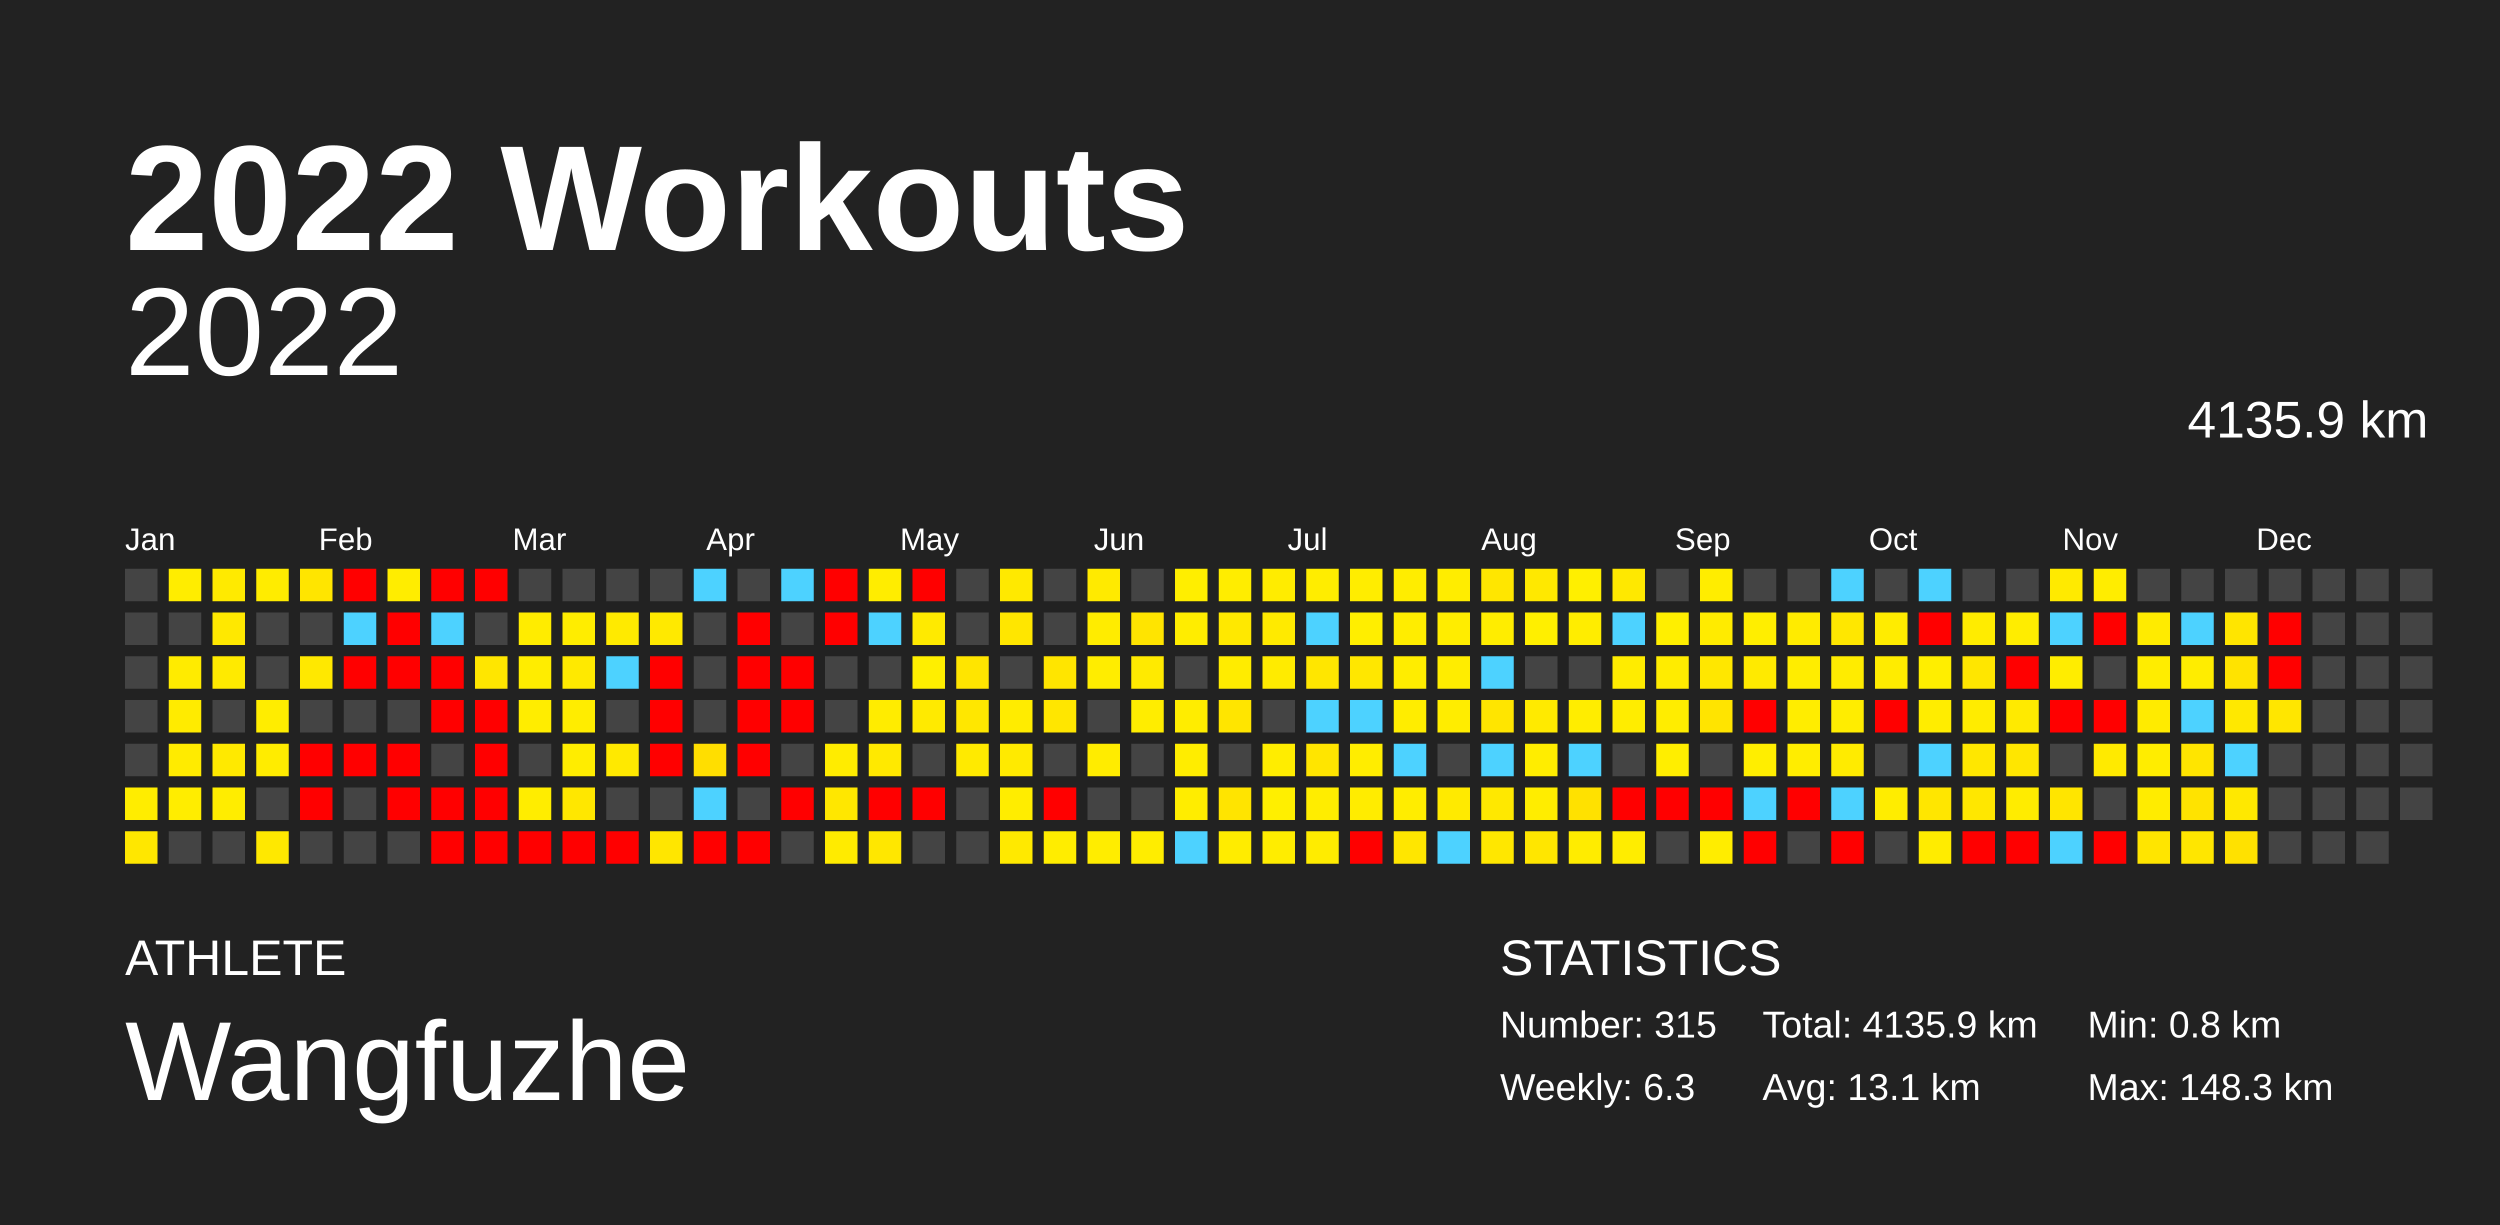
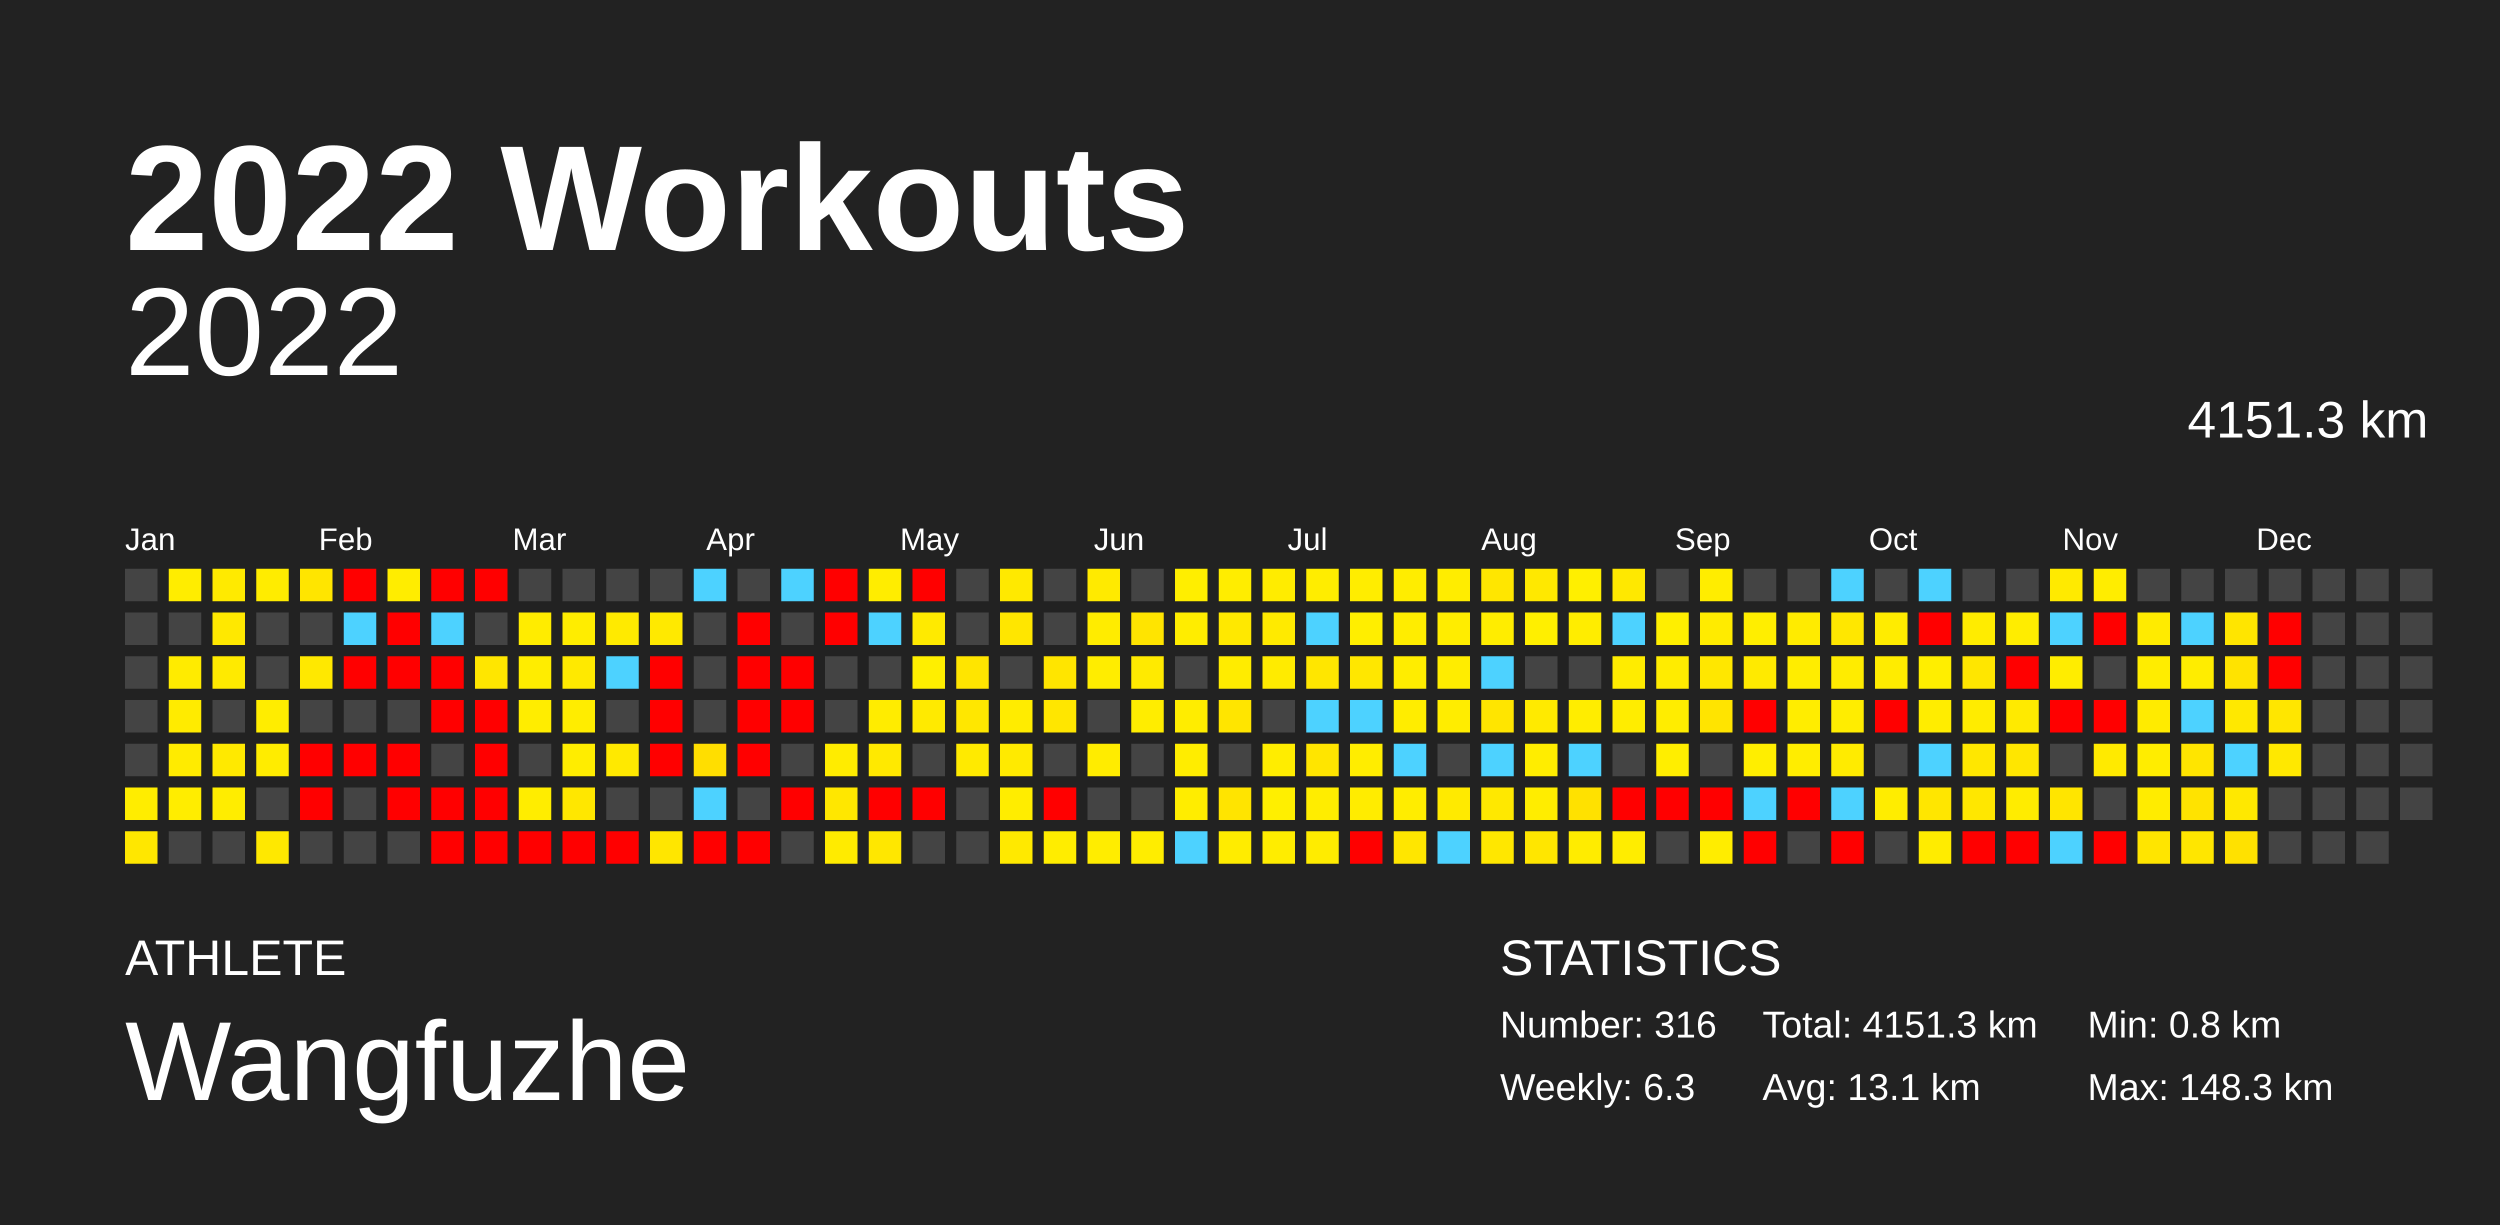
<svg xmlns="http://www.w3.org/2000/svg" baseProfile="full" height="98mm" version="1.1" viewBox="0,0,200,98" width="200mm">
  <defs />
  <rect fill="#222222" height="98" width="200" x="0" y="0" />
  <text fill="#FFFFFF" style="font-size:12px; font-family:Arial; font-weight:bold;" x="10" y="20">2022 Workouts</text>
  <text fill="#FFFFFF" style="font-size:4px; font-family:Arial" x="10" y="78">ATHLETE</text>
  <text fill="#FFFFFF" style="font-size:9px; font-family:Arial" x="10" y="88">Wangfuzhe</text>
  <text fill="#FFFFFF" style="font-size:4px; font-family:Arial" x="120" y="78">STATISTICS</text>
-   <text fill="#FFFFFF" style="font-size:3px; font-family:Arial" x="120" y="83">Number: 315</text>
+   <text fill="#FFFFFF" style="font-size:3px; font-family:Arial" x="120" y="83">Number: 316</text>
  <text fill="#FFFFFF" style="font-size:3px; font-family:Arial" x="120" y="88">Weekly: 6.3</text>
-   <text fill="#FFFFFF" style="font-size:3px; font-family:Arial" x="141" y="83">Total: 4135.9 km</text>
+   <text fill="#FFFFFF" style="font-size:3px; font-family:Arial" x="141" y="83">Total: 4151.3 km</text>
  <text fill="#FFFFFF" style="font-size:3px; font-family:Arial" x="141" y="88">Avg: 13.1 km</text>
  <text fill="#FFFFFF" style="font-size:3px; font-family:Arial" x="167" y="83">Min: 0.8 km</text>
  <text fill="#FFFFFF" style="font-size:3px; font-family:Arial" x="167" y="88">Max: 148.3 km</text>
  <text alignment-baseline="hanging" fill="#FFFFFF" style="font-size:10.0px; font-family:Arial;" x="10" y="30">2022</text>
-   <text alignment-baseline="hanging" fill="#FFFFFF" style="font-size:4.125px; font-family:Arial;" x="175" y="35">4135.9 km</text>
+   <text alignment-baseline="hanging" fill="#FFFFFF" style="font-size:4.125px; font-family:Arial;" x="175" y="35">4151.3 km</text>
  <text fill="#FFFFFF" style="font-size:2.5px; font-family:Arial" x="10.0" y="44">Jan</text>
  <text fill="#FFFFFF" style="font-size:2.5px; font-family:Arial" x="25.5" y="44">Feb</text>
  <text fill="#FFFFFF" style="font-size:2.5px; font-family:Arial" x="41.0" y="44">Mar</text>
  <text fill="#FFFFFF" style="font-size:2.5px; font-family:Arial" x="56.5" y="44">Apr</text>
  <text fill="#FFFFFF" style="font-size:2.5px; font-family:Arial" x="72.0" y="44">May</text>
  <text fill="#FFFFFF" style="font-size:2.5px; font-family:Arial" x="87.5" y="44">Jun</text>
  <text fill="#FFFFFF" style="font-size:2.5px; font-family:Arial" x="103.0" y="44">Jul</text>
  <text fill="#FFFFFF" style="font-size:2.5px; font-family:Arial" x="118.5" y="44">Aug</text>
  <text fill="#FFFFFF" style="font-size:2.5px; font-family:Arial" x="134.0" y="44">Sep</text>
  <text fill="#FFFFFF" style="font-size:2.5px; font-family:Arial" x="149.5" y="44">Oct</text>
  <text fill="#FFFFFF" style="font-size:2.5px; font-family:Arial" x="165.0" y="44">Nov</text>
  <text fill="#FFFFFF" style="font-size:2.5px; font-family:Arial" x="180.5" y="44">Dec</text>
  <rect fill="#444444" height="2.6" width="2.6" x="10.0" y="45.5" />
  <rect fill="#444444" height="2.6" width="2.6" x="10.0" y="49.0" />
  <rect fill="#444444" height="2.6" width="2.6" x="10.0" y="52.5" />
  <rect fill="#444444" height="2.6" width="2.6" x="10.0" y="56.0" />
  <rect fill="#444444" height="2.6" width="2.6" x="10.0" y="59.5" />
  <rect fill="#ffed00" height="2.6" width="2.6" x="10.0" y="63.0" />
  <rect fill="#ffe700" height="2.6" width="2.6" x="10.0" y="66.5" />
  <rect fill="#ffed00" height="2.6" width="2.6" x="13.5" y="45.5" />
  <rect fill="#444444" height="2.6" width="2.6" x="13.5" y="49.0" />
  <rect fill="#ffeb00" height="2.6" width="2.6" x="13.5" y="52.5" />
  <rect fill="#ffeb00" height="2.6" width="2.6" x="13.5" y="56.0" />
  <rect fill="#ffeb00" height="2.6" width="2.6" x="13.5" y="59.5" />
  <rect fill="#ffed00" height="2.6" width="2.6" x="13.5" y="63.0" />
  <rect fill="#444444" height="2.6" width="2.6" x="13.5" y="66.5" />
  <rect fill="#ffea00" height="2.6" width="2.6" x="17.0" y="45.5" />
  <rect fill="#ffe800" height="2.6" width="2.6" x="17.0" y="49.0" />
  <rect fill="#ffea00" height="2.6" width="2.6" x="17.0" y="52.5" />
  <rect fill="#444444" height="2.6" width="2.6" x="17.0" y="56.0" />
  <rect fill="#ffe900" height="2.6" width="2.6" x="17.0" y="59.5" />
  <rect fill="#ffed00" height="2.6" width="2.6" x="17.0" y="63.0" />
  <rect fill="#444444" height="2.6" width="2.6" x="17.0" y="66.5" />
  <rect fill="#ffec00" height="2.6" width="2.6" x="20.5" y="45.5" />
  <rect fill="#444444" height="2.6" width="2.6" x="20.5" y="49.0" />
  <rect fill="#444444" height="2.6" width="2.6" x="20.5" y="52.5" />
  <rect fill="#ffed00" height="2.6" width="2.6" x="20.5" y="56.0" />
  <rect fill="#ffec00" height="2.6" width="2.6" x="20.5" y="59.5" />
  <rect fill="#444444" height="2.6" width="2.6" x="20.5" y="63.0" />
  <rect fill="#ffe800" height="2.6" width="2.6" x="20.5" y="66.5" />
  <rect fill="#ffe500" height="2.6" width="2.6" x="24.0" y="45.5" />
  <rect fill="#444444" height="2.6" width="2.6" x="24.0" y="49.0" />
  <rect fill="#ffe800" height="2.6" width="2.6" x="24.0" y="52.5" />
  <rect fill="#444444" height="2.6" width="2.6" x="24.0" y="56.0" />
  <rect fill="red" height="2.6" width="2.6" x="24.0" y="59.5" />
  <rect fill="red" height="2.6" width="2.6" x="24.0" y="63.0" />
  <rect fill="#444444" height="2.6" width="2.6" x="24.0" y="66.5" />
  <rect fill="red" height="2.6" width="2.6" x="27.5" y="45.5" />
  <rect fill="#4dd2ff" height="2.6" width="2.6" x="27.5" y="49.0" />
  <rect fill="red" height="2.6" width="2.6" x="27.5" y="52.5" />
  <rect fill="#444444" height="2.6" width="2.6" x="27.5" y="56.0" />
  <rect fill="red" height="2.6" width="2.6" x="27.5" y="59.5" />
  <rect fill="#444444" height="2.6" width="2.6" x="27.5" y="63.0" />
  <rect fill="#444444" height="2.6" width="2.6" x="27.5" y="66.5" />
  <rect fill="#ffed00" height="2.6" width="2.6" x="31.0" y="45.5" />
  <rect fill="red" height="2.6" width="2.6" x="31.0" y="49.0" />
  <rect fill="red" height="2.6" width="2.6" x="31.0" y="52.5" />
  <rect fill="#444444" height="2.6" width="2.6" x="31.0" y="56.0" />
  <rect fill="red" height="2.6" width="2.6" x="31.0" y="59.5" />
  <rect fill="red" height="2.6" width="2.6" x="31.0" y="63.0" />
  <rect fill="#444444" height="2.6" width="2.6" x="31.0" y="66.5" />
  <rect fill="red" height="2.6" width="2.6" x="34.5" y="45.5" />
  <rect fill="#4dd2ff" height="2.6" width="2.6" x="34.5" y="49.0" />
  <rect fill="red" height="2.6" width="2.6" x="34.5" y="52.5" />
  <rect fill="red" height="2.6" width="2.6" x="34.5" y="56.0" />
  <rect fill="#444444" height="2.6" width="2.6" x="34.5" y="59.5" />
  <rect fill="red" height="2.6" width="2.6" x="34.5" y="63.0" />
  <rect fill="red" height="2.6" width="2.6" x="34.5" y="66.5" />
  <rect fill="red" height="2.6" width="2.6" x="38.0" y="45.5" />
  <rect fill="#444444" height="2.6" width="2.6" x="38.0" y="49.0" />
  <rect fill="#ffe600" height="2.6" width="2.6" x="38.0" y="52.5" />
  <rect fill="red" height="2.6" width="2.6" x="38.0" y="56.0" />
  <rect fill="red" height="2.6" width="2.6" x="38.0" y="59.5" />
  <rect fill="red" height="2.6" width="2.6" x="38.0" y="63.0" />
  <rect fill="red" height="2.6" width="2.6" x="38.0" y="66.5" />
  <rect fill="#444444" height="2.6" width="2.6" x="41.5" y="45.5" />
  <rect fill="#ffec00" height="2.6" width="2.6" x="41.5" y="49.0" />
  <rect fill="#ffed00" height="2.6" width="2.6" x="41.5" y="52.5" />
  <rect fill="#ffed00" height="2.6" width="2.6" x="41.5" y="56.0" />
  <rect fill="#444444" height="2.6" width="2.6" x="41.5" y="59.5" />
  <rect fill="#ffed00" height="2.6" width="2.6" x="41.5" y="63.0" />
  <rect fill="red" height="2.6" width="2.6" x="41.5" y="66.5" />
  <rect fill="#444444" height="2.6" width="2.6" x="45.0" y="45.5" />
  <rect fill="#ffed00" height="2.6" width="2.6" x="45.0" y="49.0" />
  <rect fill="#ffe900" height="2.6" width="2.6" x="45.0" y="52.5" />
  <rect fill="#ffed00" height="2.6" width="2.6" x="45.0" y="56.0" />
  <rect fill="#ffed00" height="2.6" width="2.6" x="45.0" y="59.5" />
  <rect fill="#ffe700" height="2.6" width="2.6" x="45.0" y="63.0" />
  <rect fill="red" height="2.6" width="2.6" x="45.0" y="66.5" />
  <rect fill="#444444" height="2.6" width="2.6" x="48.5" y="45.5" />
  <rect fill="#ffea00" height="2.6" width="2.6" x="48.5" y="49.0" />
  <rect fill="#4dd2ff" height="2.6" width="2.6" x="48.5" y="52.5" />
  <rect fill="#444444" height="2.6" width="2.6" x="48.5" y="56.0" />
  <rect fill="#ffe900" height="2.6" width="2.6" x="48.5" y="59.5" />
  <rect fill="#444444" height="2.6" width="2.6" x="48.5" y="63.0" />
  <rect fill="red" height="2.6" width="2.6" x="48.5" y="66.5" />
  <rect fill="#444444" height="2.6" width="2.6" x="52.0" y="45.5" />
  <rect fill="#ffe900" height="2.6" width="2.6" x="52.0" y="49.0" />
  <rect fill="red" height="2.6" width="2.6" x="52.0" y="52.5" />
  <rect fill="red" height="2.6" width="2.6" x="52.0" y="56.0" />
  <rect fill="red" height="2.6" width="2.6" x="52.0" y="59.5" />
  <rect fill="#444444" height="2.6" width="2.6" x="52.0" y="63.0" />
  <rect fill="#ffe600" height="2.6" width="2.6" x="52.0" y="66.5" />
  <rect fill="#4dd2ff" height="2.6" width="2.6" x="55.5" y="45.5" />
  <rect fill="#444444" height="2.6" width="2.6" x="55.5" y="49.0" />
  <rect fill="#444444" height="2.6" width="2.6" x="55.5" y="52.5" />
  <rect fill="#444444" height="2.6" width="2.6" x="55.5" y="56.0" />
  <rect fill="#ffde00" height="2.6" width="2.6" x="55.5" y="59.5" />
  <rect fill="#4dd2ff" height="2.6" width="2.6" x="55.5" y="63.0" />
  <rect fill="red" height="2.6" width="2.6" x="55.5" y="66.5" />
  <rect fill="#444444" height="2.6" width="2.6" x="59.0" y="45.5" />
  <rect fill="red" height="2.6" width="2.6" x="59.0" y="49.0" />
  <rect fill="red" height="2.6" width="2.6" x="59.0" y="52.5" />
  <rect fill="red" height="2.6" width="2.6" x="59.0" y="56.0" />
  <rect fill="red" height="2.6" width="2.6" x="59.0" y="59.5" />
  <rect fill="#444444" height="2.6" width="2.6" x="59.0" y="63.0" />
  <rect fill="red" height="2.6" width="2.6" x="59.0" y="66.5" />
  <rect fill="#4dd2ff" height="2.6" width="2.6" x="62.5" y="45.5" />
  <rect fill="#444444" height="2.6" width="2.6" x="62.5" y="49.0" />
  <rect fill="red" height="2.6" width="2.6" x="62.5" y="52.5" />
  <rect fill="red" height="2.6" width="2.6" x="62.5" y="56.0" />
  <rect fill="#444444" height="2.6" width="2.6" x="62.5" y="59.5" />
  <rect fill="red" height="2.6" width="2.6" x="62.5" y="63.0" />
  <rect fill="#444444" height="2.6" width="2.6" x="62.5" y="66.5" />
  <rect fill="red" height="2.6" width="2.6" x="66.0" y="45.5" />
  <rect fill="red" height="2.6" width="2.6" x="66.0" y="49.0" />
  <rect fill="#444444" height="2.6" width="2.6" x="66.0" y="52.5" />
  <rect fill="#444444" height="2.6" width="2.6" x="66.0" y="56.0" />
  <rect fill="#ffec00" height="2.6" width="2.6" x="66.0" y="59.5" />
  <rect fill="#ffe700" height="2.6" width="2.6" x="66.0" y="63.0" />
  <rect fill="#ffeb00" height="2.6" width="2.6" x="66.0" y="66.5" />
  <rect fill="#ffed00" height="2.6" width="2.6" x="69.5" y="45.5" />
  <rect fill="#4dd2ff" height="2.6" width="2.6" x="69.5" y="49.0" />
  <rect fill="#444444" height="2.6" width="2.6" x="69.5" y="52.5" />
  <rect fill="#ffec00" height="2.6" width="2.6" x="69.5" y="56.0" />
  <rect fill="#ffe900" height="2.6" width="2.6" x="69.5" y="59.5" />
  <rect fill="red" height="2.6" width="2.6" x="69.5" y="63.0" />
  <rect fill="#ffe700" height="2.6" width="2.6" x="69.5" y="66.5" />
  <rect fill="red" height="2.6" width="2.6" x="73.0" y="45.5" />
  <rect fill="#ffea00" height="2.6" width="2.6" x="73.0" y="49.0" />
  <rect fill="#ffef00" height="2.6" width="2.6" x="73.0" y="52.5" />
  <rect fill="#ffea00" height="2.6" width="2.6" x="73.0" y="56.0" />
  <rect fill="#444444" height="2.6" width="2.6" x="73.0" y="59.5" />
  <rect fill="red" height="2.6" width="2.6" x="73.0" y="63.0" />
  <rect fill="#444444" height="2.6" width="2.6" x="73.0" y="66.5" />
  <rect fill="#444444" height="2.6" width="2.6" x="76.5" y="45.5" />
  <rect fill="#444444" height="2.6" width="2.6" x="76.5" y="49.0" />
  <rect fill="#ffe500" height="2.6" width="2.6" x="76.5" y="52.5" />
  <rect fill="#ffe700" height="2.6" width="2.6" x="76.5" y="56.0" />
  <rect fill="#ffea00" height="2.6" width="2.6" x="76.5" y="59.5" />
  <rect fill="#444444" height="2.6" width="2.6" x="76.5" y="63.0" />
  <rect fill="#444444" height="2.6" width="2.6" x="76.5" y="66.5" />
  <rect fill="#ffe900" height="2.6" width="2.6" x="80.0" y="45.5" />
  <rect fill="#ffe600" height="2.6" width="2.6" x="80.0" y="49.0" />
  <rect fill="#444444" height="2.6" width="2.6" x="80.0" y="52.5" />
  <rect fill="#ffec00" height="2.6" width="2.6" x="80.0" y="56.0" />
  <rect fill="#ffea00" height="2.6" width="2.6" x="80.0" y="59.5" />
  <rect fill="#ffed00" height="2.6" width="2.6" x="80.0" y="63.0" />
  <rect fill="#ffe900" height="2.6" width="2.6" x="80.0" y="66.5" />
  <rect fill="#444444" height="2.6" width="2.6" x="83.5" y="45.5" />
  <rect fill="#444444" height="2.6" width="2.6" x="83.5" y="49.0" />
  <rect fill="#ffe500" height="2.6" width="2.6" x="83.5" y="52.5" />
  <rect fill="#ffe600" height="2.6" width="2.6" x="83.5" y="56.0" />
  <rect fill="#444444" height="2.6" width="2.6" x="83.5" y="59.5" />
  <rect fill="red" height="2.6" width="2.6" x="83.5" y="63.0" />
  <rect fill="#ffed00" height="2.6" width="2.6" x="83.5" y="66.5" />
  <rect fill="#ffea00" height="2.6" width="2.6" x="87.0" y="45.5" />
  <rect fill="#ffec00" height="2.6" width="2.6" x="87.0" y="49.0" />
  <rect fill="#ffed00" height="2.6" width="2.6" x="87.0" y="52.5" />
  <rect fill="#444444" height="2.6" width="2.6" x="87.0" y="56.0" />
  <rect fill="#ffec00" height="2.6" width="2.6" x="87.0" y="59.5" />
  <rect fill="#444444" height="2.6" width="2.6" x="87.0" y="63.0" />
  <rect fill="#ffed00" height="2.6" width="2.6" x="87.0" y="66.5" />
  <rect fill="#444444" height="2.6" width="2.6" x="90.5" y="45.5" />
  <rect fill="#ffe400" height="2.6" width="2.6" x="90.5" y="49.0" />
  <rect fill="#ffea00" height="2.6" width="2.6" x="90.5" y="52.5" />
  <rect fill="#ffed00" height="2.6" width="2.6" x="90.5" y="56.0" />
  <rect fill="#444444" height="2.6" width="2.6" x="90.5" y="59.5" />
  <rect fill="#444444" height="2.6" width="2.6" x="90.5" y="63.0" />
  <rect fill="#ffed00" height="2.6" width="2.6" x="90.5" y="66.5" />
  <rect fill="#ffee00" height="2.6" width="2.6" x="94.0" y="45.5" />
  <rect fill="#ffed00" height="2.6" width="2.6" x="94.0" y="49.0" />
  <rect fill="#444444" height="2.6" width="2.6" x="94.0" y="52.5" />
  <rect fill="#ffed00" height="2.6" width="2.6" x="94.0" y="56.0" />
  <rect fill="#ffed00" height="2.6" width="2.6" x="94.0" y="59.5" />
  <rect fill="#ffed00" height="2.6" width="2.6" x="94.0" y="63.0" />
  <rect fill="#4dd2ff" height="2.6" width="2.6" x="94.0" y="66.5" />
  <rect fill="#ffed00" height="2.6" width="2.6" x="97.5" y="45.5" />
  <rect fill="#ffe800" height="2.6" width="2.6" x="97.5" y="49.0" />
  <rect fill="#ffec00" height="2.6" width="2.6" x="97.5" y="52.5" />
  <rect fill="#ffe500" height="2.6" width="2.6" x="97.5" y="56.0" />
  <rect fill="#444444" height="2.6" width="2.6" x="97.5" y="59.5" />
  <rect fill="#ffe400" height="2.6" width="2.6" x="97.5" y="63.0" />
  <rect fill="#ffec00" height="2.6" width="2.6" x="97.5" y="66.5" />
  <rect fill="#ffec00" height="2.6" width="2.6" x="101.0" y="45.5" />
  <rect fill="#ffea00" height="2.6" width="2.6" x="101.0" y="49.0" />
  <rect fill="#ffeb00" height="2.6" width="2.6" x="101.0" y="52.5" />
  <rect fill="#444444" height="2.6" width="2.6" x="101.0" y="56.0" />
  <rect fill="#ffed00" height="2.6" width="2.6" x="101.0" y="59.5" />
  <rect fill="#ffef00" height="2.6" width="2.6" x="101.0" y="63.0" />
  <rect fill="#ffed00" height="2.6" width="2.6" x="101.0" y="66.5" />
  <rect fill="#ffed00" height="2.6" width="2.6" x="104.5" y="45.5" />
  <rect fill="#4dd2ff" height="2.6" width="2.6" x="104.5" y="49.0" />
  <rect fill="#ffe600" height="2.6" width="2.6" x="104.5" y="52.5" />
  <rect fill="#4dd2ff" height="2.6" width="2.6" x="104.5" y="56.0" />
  <rect fill="#ffe500" height="2.6" width="2.6" x="104.5" y="59.5" />
  <rect fill="#ffed00" height="2.6" width="2.6" x="104.5" y="63.0" />
  <rect fill="#ffec00" height="2.6" width="2.6" x="104.5" y="66.5" />
  <rect fill="#ffed00" height="2.6" width="2.6" x="108.0" y="45.5" />
  <rect fill="#ffee00" height="2.6" width="2.6" x="108.0" y="49.0" />
  <rect fill="#ffe700" height="2.6" width="2.6" x="108.0" y="52.5" />
  <rect fill="#4dd2ff" height="2.6" width="2.6" x="108.0" y="56.0" />
  <rect fill="#ffed00" height="2.6" width="2.6" x="108.0" y="59.5" />
  <rect fill="#ffec00" height="2.6" width="2.6" x="108.0" y="63.0" />
  <rect fill="red" height="2.6" width="2.6" x="108.0" y="66.5" />
  <rect fill="#ffed00" height="2.6" width="2.6" x="111.5" y="45.5" />
  <rect fill="#ffed00" height="2.6" width="2.6" x="111.5" y="49.0" />
  <rect fill="#ffed00" height="2.6" width="2.6" x="111.5" y="52.5" />
  <rect fill="#ffed00" height="2.6" width="2.6" x="111.5" y="56.0" />
  <rect fill="#4dd2ff" height="2.6" width="2.6" x="111.5" y="59.5" />
  <rect fill="#ffed00" height="2.6" width="2.6" x="111.5" y="63.0" />
  <rect fill="#ffe600" height="2.6" width="2.6" x="111.5" y="66.5" />
  <rect fill="#ffed00" height="2.6" width="2.6" x="115.0" y="45.5" />
  <rect fill="#ffed00" height="2.6" width="2.6" x="115.0" y="49.0" />
  <rect fill="#ffed00" height="2.6" width="2.6" x="115.0" y="52.5" />
  <rect fill="#ffed00" height="2.6" width="2.6" x="115.0" y="56.0" />
  <rect fill="#444444" height="2.6" width="2.6" x="115.0" y="59.5" />
  <rect fill="#ffea00" height="2.6" width="2.6" x="115.0" y="63.0" />
  <rect fill="#4dd2ff" height="2.6" width="2.6" x="115.0" y="66.5" />
  <rect fill="#ffe600" height="2.6" width="2.6" x="118.5" y="45.5" />
  <rect fill="#ffed00" height="2.6" width="2.6" x="118.5" y="49.0" />
  <rect fill="#4dd2ff" height="2.6" width="2.6" x="118.5" y="52.5" />
  <rect fill="#ffe500" height="2.6" width="2.6" x="118.5" y="56.0" />
  <rect fill="#4dd2ff" height="2.6" width="2.6" x="118.5" y="59.5" />
  <rect fill="#ffe800" height="2.6" width="2.6" x="118.5" y="63.0" />
  <rect fill="#ffe700" height="2.6" width="2.6" x="118.5" y="66.5" />
  <rect fill="#ffe800" height="2.6" width="2.6" x="122.0" y="45.5" />
  <rect fill="#ffef00" height="2.6" width="2.6" x="122.0" y="49.0" />
  <rect fill="#444444" height="2.6" width="2.6" x="122.0" y="52.5" />
  <rect fill="#ffea00" height="2.6" width="2.6" x="122.0" y="56.0" />
  <rect fill="#ffed00" height="2.6" width="2.6" x="122.0" y="59.5" />
  <rect fill="#ffed00" height="2.6" width="2.6" x="122.0" y="63.0" />
  <rect fill="#ffe600" height="2.6" width="2.6" x="122.0" y="66.5" />
  <rect fill="#ffef00" height="2.6" width="2.6" x="125.5" y="45.5" />
  <rect fill="#ffed00" height="2.6" width="2.6" x="125.5" y="49.0" />
  <rect fill="#444444" height="2.6" width="2.6" x="125.5" y="52.5" />
  <rect fill="#ffed00" height="2.6" width="2.6" x="125.5" y="56.0" />
  <rect fill="#4dd2ff" height="2.6" width="2.6" x="125.5" y="59.5" />
  <rect fill="#ffe100" height="2.6" width="2.6" x="125.5" y="63.0" />
  <rect fill="#ffec00" height="2.6" width="2.6" x="125.5" y="66.5" />
  <rect fill="#ffe800" height="2.6" width="2.6" x="129.0" y="45.5" />
  <rect fill="#4dd2ff" height="2.6" width="2.6" x="129.0" y="49.0" />
  <rect fill="#ffec00" height="2.6" width="2.6" x="129.0" y="52.5" />
  <rect fill="#ffed00" height="2.6" width="2.6" x="129.0" y="56.0" />
  <rect fill="#444444" height="2.6" width="2.6" x="129.0" y="59.5" />
  <rect fill="red" height="2.6" width="2.6" x="129.0" y="63.0" />
  <rect fill="#ffed00" height="2.6" width="2.6" x="129.0" y="66.5" />
  <rect fill="#444444" height="2.6" width="2.6" x="132.5" y="45.5" />
  <rect fill="#ffef00" height="2.6" width="2.6" x="132.5" y="49.0" />
  <rect fill="#ffec00" height="2.6" width="2.6" x="132.5" y="52.5" />
  <rect fill="#ffed00" height="2.6" width="2.6" x="132.5" y="56.0" />
  <rect fill="#ffee00" height="2.6" width="2.6" x="132.5" y="59.5" />
  <rect fill="red" height="2.6" width="2.6" x="132.5" y="63.0" />
  <rect fill="#444444" height="2.6" width="2.6" x="132.5" y="66.5" />
  <rect fill="#ffed00" height="2.6" width="2.6" x="136.0" y="45.5" />
  <rect fill="#ffeb00" height="2.6" width="2.6" x="136.0" y="49.0" />
  <rect fill="#ffe700" height="2.6" width="2.6" x="136.0" y="52.5" />
  <rect fill="#ffe400" height="2.6" width="2.6" x="136.0" y="56.0" />
  <rect fill="#444444" height="2.6" width="2.6" x="136.0" y="59.5" />
  <rect fill="red" height="2.6" width="2.6" x="136.0" y="63.0" />
  <rect fill="#ffed00" height="2.6" width="2.6" x="136.0" y="66.5" />
  <rect fill="#444444" height="2.6" width="2.6" x="139.5" y="45.5" />
  <rect fill="#ffee00" height="2.6" width="2.6" x="139.5" y="49.0" />
  <rect fill="#ffea00" height="2.6" width="2.6" x="139.5" y="52.5" />
  <rect fill="red" height="2.6" width="2.6" x="139.5" y="56.0" />
  <rect fill="#ffee00" height="2.6" width="2.6" x="139.5" y="59.5" />
  <rect fill="#4dd2ff" height="2.6" width="2.6" x="139.5" y="63.0" />
  <rect fill="red" height="2.6" width="2.6" x="139.5" y="66.5" />
  <rect fill="#444444" height="2.6" width="2.6" x="143.0" y="45.5" />
  <rect fill="#ffeb00" height="2.6" width="2.6" x="143.0" y="49.0" />
  <rect fill="#ffed00" height="2.6" width="2.6" x="143.0" y="52.5" />
  <rect fill="#ffed00" height="2.6" width="2.6" x="143.0" y="56.0" />
  <rect fill="#ffed00" height="2.6" width="2.6" x="143.0" y="59.5" />
  <rect fill="red" height="2.6" width="2.6" x="143.0" y="63.0" />
  <rect fill="#444444" height="2.6" width="2.6" x="143.0" y="66.5" />
  <rect fill="#4dd2ff" height="2.6" width="2.6" x="146.5" y="45.5" />
  <rect fill="#ffe700" height="2.6" width="2.6" x="146.5" y="49.0" />
  <rect fill="#ffec00" height="2.6" width="2.6" x="146.5" y="52.5" />
  <rect fill="#ffed00" height="2.6" width="2.6" x="146.5" y="56.0" />
  <rect fill="#ffeb00" height="2.6" width="2.6" x="146.5" y="59.5" />
  <rect fill="#4dd2ff" height="2.6" width="2.6" x="146.5" y="63.0" />
  <rect fill="red" height="2.6" width="2.6" x="146.5" y="66.5" />
  <rect fill="#444444" height="2.6" width="2.6" x="150.0" y="45.5" />
  <rect fill="#ffec00" height="2.6" width="2.6" x="150.0" y="49.0" />
  <rect fill="#ffec00" height="2.6" width="2.6" x="150.0" y="52.5" />
  <rect fill="red" height="2.6" width="2.6" x="150.0" y="56.0" />
  <rect fill="#444444" height="2.6" width="2.6" x="150.0" y="59.5" />
  <rect fill="#ffed00" height="2.6" width="2.6" x="150.0" y="63.0" />
  <rect fill="#444444" height="2.6" width="2.6" x="150.0" y="66.5" />
  <rect fill="#4dd2ff" height="2.6" width="2.6" x="153.5" y="45.5" />
  <rect fill="red" height="2.6" width="2.6" x="153.5" y="49.0" />
  <rect fill="#ffee00" height="2.6" width="2.6" x="153.5" y="52.5" />
  <rect fill="#ffed00" height="2.6" width="2.6" x="153.5" y="56.0" />
  <rect fill="#4dd2ff" height="2.6" width="2.6" x="153.5" y="59.5" />
  <rect fill="#ffe600" height="2.6" width="2.6" x="153.5" y="63.0" />
  <rect fill="#ffec00" height="2.6" width="2.6" x="153.5" y="66.5" />
  <rect fill="#444444" height="2.6" width="2.6" x="157.0" y="45.5" />
  <rect fill="#ffec00" height="2.6" width="2.6" x="157.0" y="49.0" />
  <rect fill="#ffe600" height="2.6" width="2.6" x="157.0" y="52.5" />
  <rect fill="#ffec00" height="2.6" width="2.6" x="157.0" y="56.0" />
  <rect fill="#ffe700" height="2.6" width="2.6" x="157.0" y="59.5" />
  <rect fill="#ffe700" height="2.6" width="2.6" x="157.0" y="63.0" />
  <rect fill="red" height="2.6" width="2.6" x="157.0" y="66.5" />
  <rect fill="#444444" height="2.6" width="2.6" x="160.5" y="45.5" />
  <rect fill="#ffed00" height="2.6" width="2.6" x="160.5" y="49.0" />
  <rect fill="red" height="2.6" width="2.6" x="160.5" y="52.5" />
  <rect fill="#ffea00" height="2.6" width="2.6" x="160.5" y="56.0" />
  <rect fill="#ffe600" height="2.6" width="2.6" x="160.5" y="59.5" />
  <rect fill="#ffec00" height="2.6" width="2.6" x="160.5" y="63.0" />
  <rect fill="red" height="2.6" width="2.6" x="160.5" y="66.5" />
  <rect fill="#ffea00" height="2.6" width="2.6" x="164.0" y="45.5" />
  <rect fill="#4dd2ff" height="2.6" width="2.6" x="164.0" y="49.0" />
  <rect fill="#ffed00" height="2.6" width="2.6" x="164.0" y="52.5" />
  <rect fill="red" height="2.6" width="2.6" x="164.0" y="56.0" />
  <rect fill="#444444" height="2.6" width="2.6" x="164.0" y="59.5" />
  <rect fill="#ffe500" height="2.6" width="2.6" x="164.0" y="63.0" />
  <rect fill="#4dd2ff" height="2.6" width="2.6" x="164.0" y="66.5" />
  <rect fill="#ffed00" height="2.6" width="2.6" x="167.5" y="45.5" />
  <rect fill="red" height="2.6" width="2.6" x="167.5" y="49.0" />
  <rect fill="#444444" height="2.6" width="2.6" x="167.5" y="52.5" />
  <rect fill="red" height="2.6" width="2.6" x="167.5" y="56.0" />
  <rect fill="#ffea00" height="2.6" width="2.6" x="167.5" y="59.5" />
  <rect fill="#444444" height="2.6" width="2.6" x="167.5" y="63.0" />
  <rect fill="red" height="2.6" width="2.6" x="167.5" y="66.5" />
  <rect fill="#444444" height="2.6" width="2.6" x="171.0" y="45.5" />
  <rect fill="#ffeb00" height="2.6" width="2.6" x="171.0" y="49.0" />
  <rect fill="#ffed00" height="2.6" width="2.6" x="171.0" y="52.5" />
  <rect fill="#ffeb00" height="2.6" width="2.6" x="171.0" y="56.0" />
  <rect fill="#ffed00" height="2.6" width="2.6" x="171.0" y="59.5" />
  <rect fill="#ffec00" height="2.6" width="2.6" x="171.0" y="63.0" />
  <rect fill="#ffe500" height="2.6" width="2.6" x="171.0" y="66.5" />
  <rect fill="#444444" height="2.6" width="2.6" x="174.5" y="45.5" />
  <rect fill="#4dd2ff" height="2.6" width="2.6" x="174.5" y="49.0" />
  <rect fill="#ffed00" height="2.6" width="2.6" x="174.5" y="52.5" />
  <rect fill="#4dd2ff" height="2.6" width="2.6" x="174.5" y="56.0" />
  <rect fill="#ffe500" height="2.6" width="2.6" x="174.5" y="59.5" />
  <rect fill="#ffe300" height="2.6" width="2.6" x="174.5" y="63.0" />
  <rect fill="#ffe600" height="2.6" width="2.6" x="174.5" y="66.5" />
  <rect fill="#444444" height="2.6" width="2.6" x="178.0" y="45.5" />
  <rect fill="#ffe500" height="2.6" width="2.6" x="178.0" y="49.0" />
  <rect fill="#ffe300" height="2.6" width="2.6" x="178.0" y="52.5" />
  <rect fill="#ffe800" height="2.6" width="2.6" x="178.0" y="56.0" />
  <rect fill="#4dd2ff" height="2.6" width="2.6" x="178.0" y="59.5" />
  <rect fill="#ffe800" height="2.6" width="2.6" x="178.0" y="63.0" />
  <rect fill="#ffe100" height="2.6" width="2.6" x="178.0" y="66.5" />
  <rect fill="#444444" height="2.6" width="2.6" x="181.5" y="45.5" />
  <rect fill="red" height="2.6" width="2.6" x="181.5" y="49.0" />
  <rect fill="red" height="2.6" width="2.6" x="181.5" y="52.5" />
  <rect fill="#ffe600" height="2.6" width="2.6" x="181.5" y="56.0" />
-   <rect fill="#444444" height="2.6" width="2.6" x="181.5" y="59.5" />
+   <rect fill="#ffe800" height="2.6" width="2.6" x="181.5" y="59.5" />
  <rect fill="#444444" height="2.6" width="2.6" x="181.5" y="63.0" />
  <rect fill="#444444" height="2.6" width="2.6" x="181.5" y="66.5" />
  <rect fill="#444444" height="2.6" width="2.6" x="185.0" y="45.5" />
  <rect fill="#444444" height="2.6" width="2.6" x="185.0" y="49.0" />
  <rect fill="#444444" height="2.6" width="2.6" x="185.0" y="52.5" />
  <rect fill="#444444" height="2.6" width="2.6" x="185.0" y="56.0" />
  <rect fill="#444444" height="2.6" width="2.6" x="185.0" y="59.5" />
  <rect fill="#444444" height="2.6" width="2.6" x="185.0" y="63.0" />
  <rect fill="#444444" height="2.6" width="2.6" x="185.0" y="66.5" />
  <rect fill="#444444" height="2.6" width="2.6" x="188.5" y="45.5" />
  <rect fill="#444444" height="2.6" width="2.6" x="188.5" y="49.0" />
  <rect fill="#444444" height="2.6" width="2.6" x="188.5" y="52.5" />
  <rect fill="#444444" height="2.6" width="2.6" x="188.5" y="56.0" />
  <rect fill="#444444" height="2.6" width="2.6" x="188.5" y="59.5" />
  <rect fill="#444444" height="2.6" width="2.6" x="188.5" y="63.0" />
  <rect fill="#444444" height="2.6" width="2.6" x="188.5" y="66.5" />
  <rect fill="#444444" height="2.6" width="2.6" x="192.0" y="45.5" />
  <rect fill="#444444" height="2.6" width="2.6" x="192.0" y="49.0" />
  <rect fill="#444444" height="2.6" width="2.6" x="192.0" y="52.5" />
  <rect fill="#444444" height="2.6" width="2.6" x="192.0" y="56.0" />
  <rect fill="#444444" height="2.6" width="2.6" x="192.0" y="59.5" />
  <rect fill="#444444" height="2.6" width="2.6" x="192.0" y="63.0" />
</svg>
